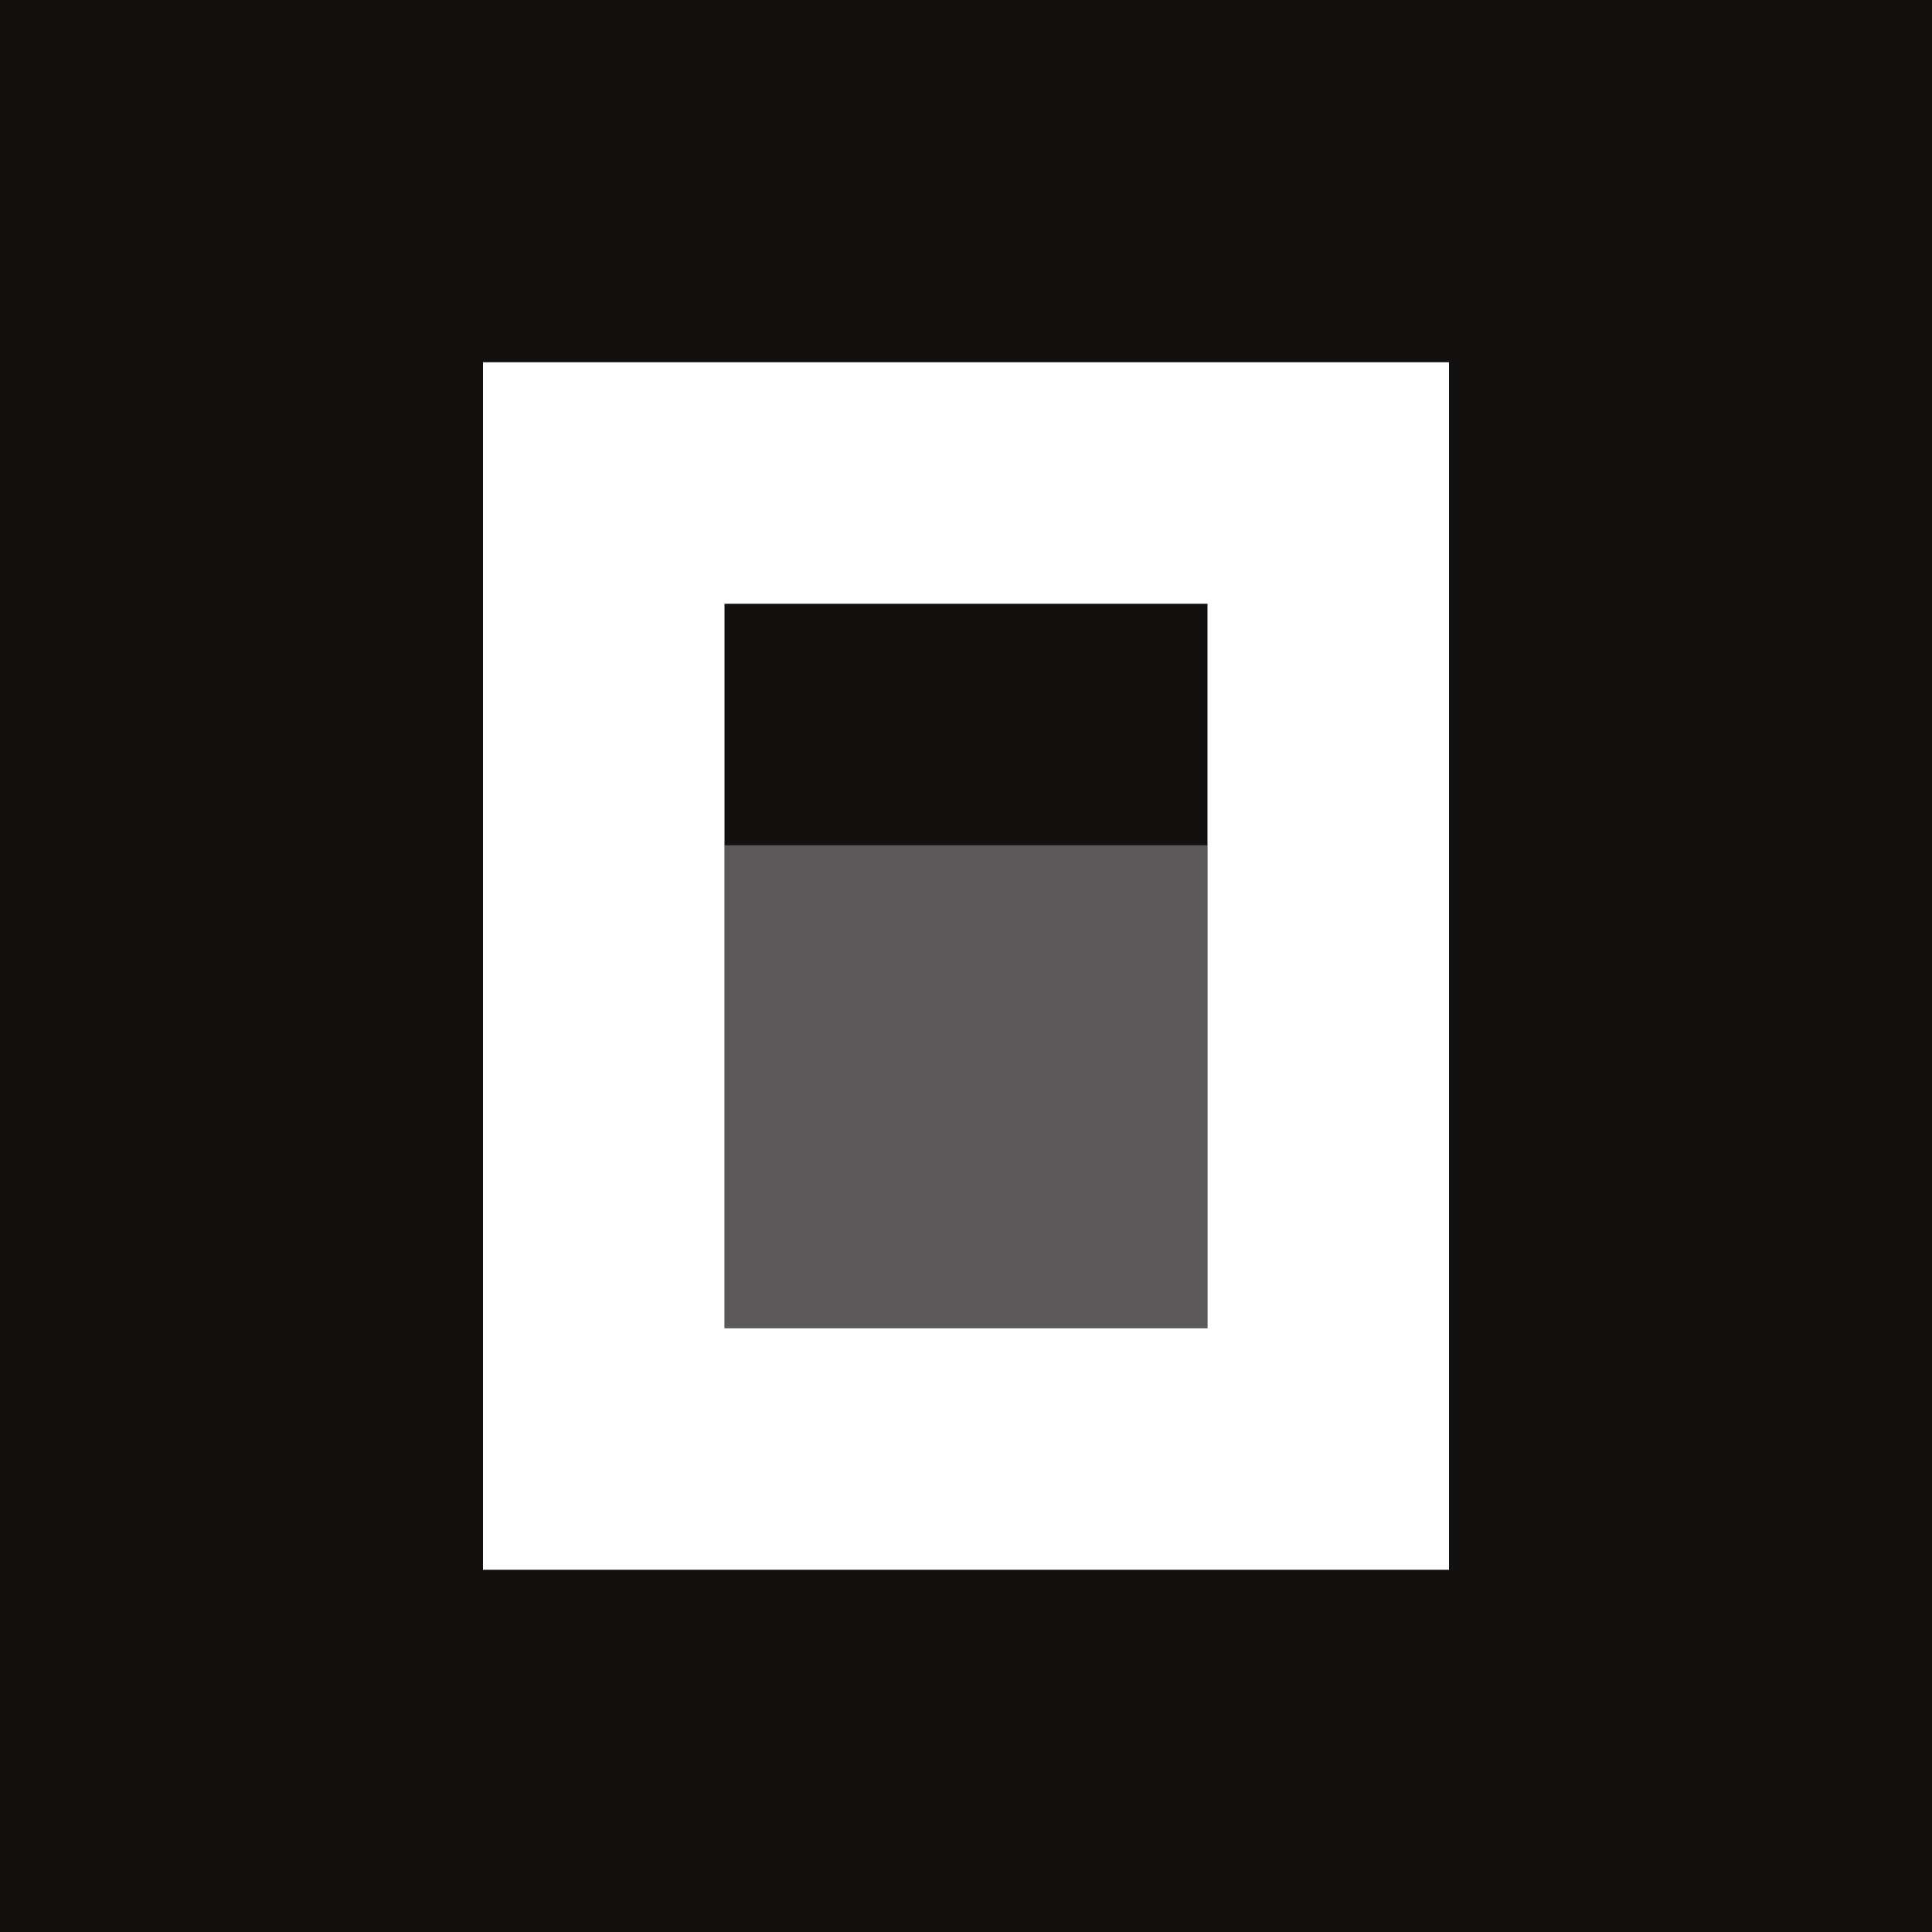
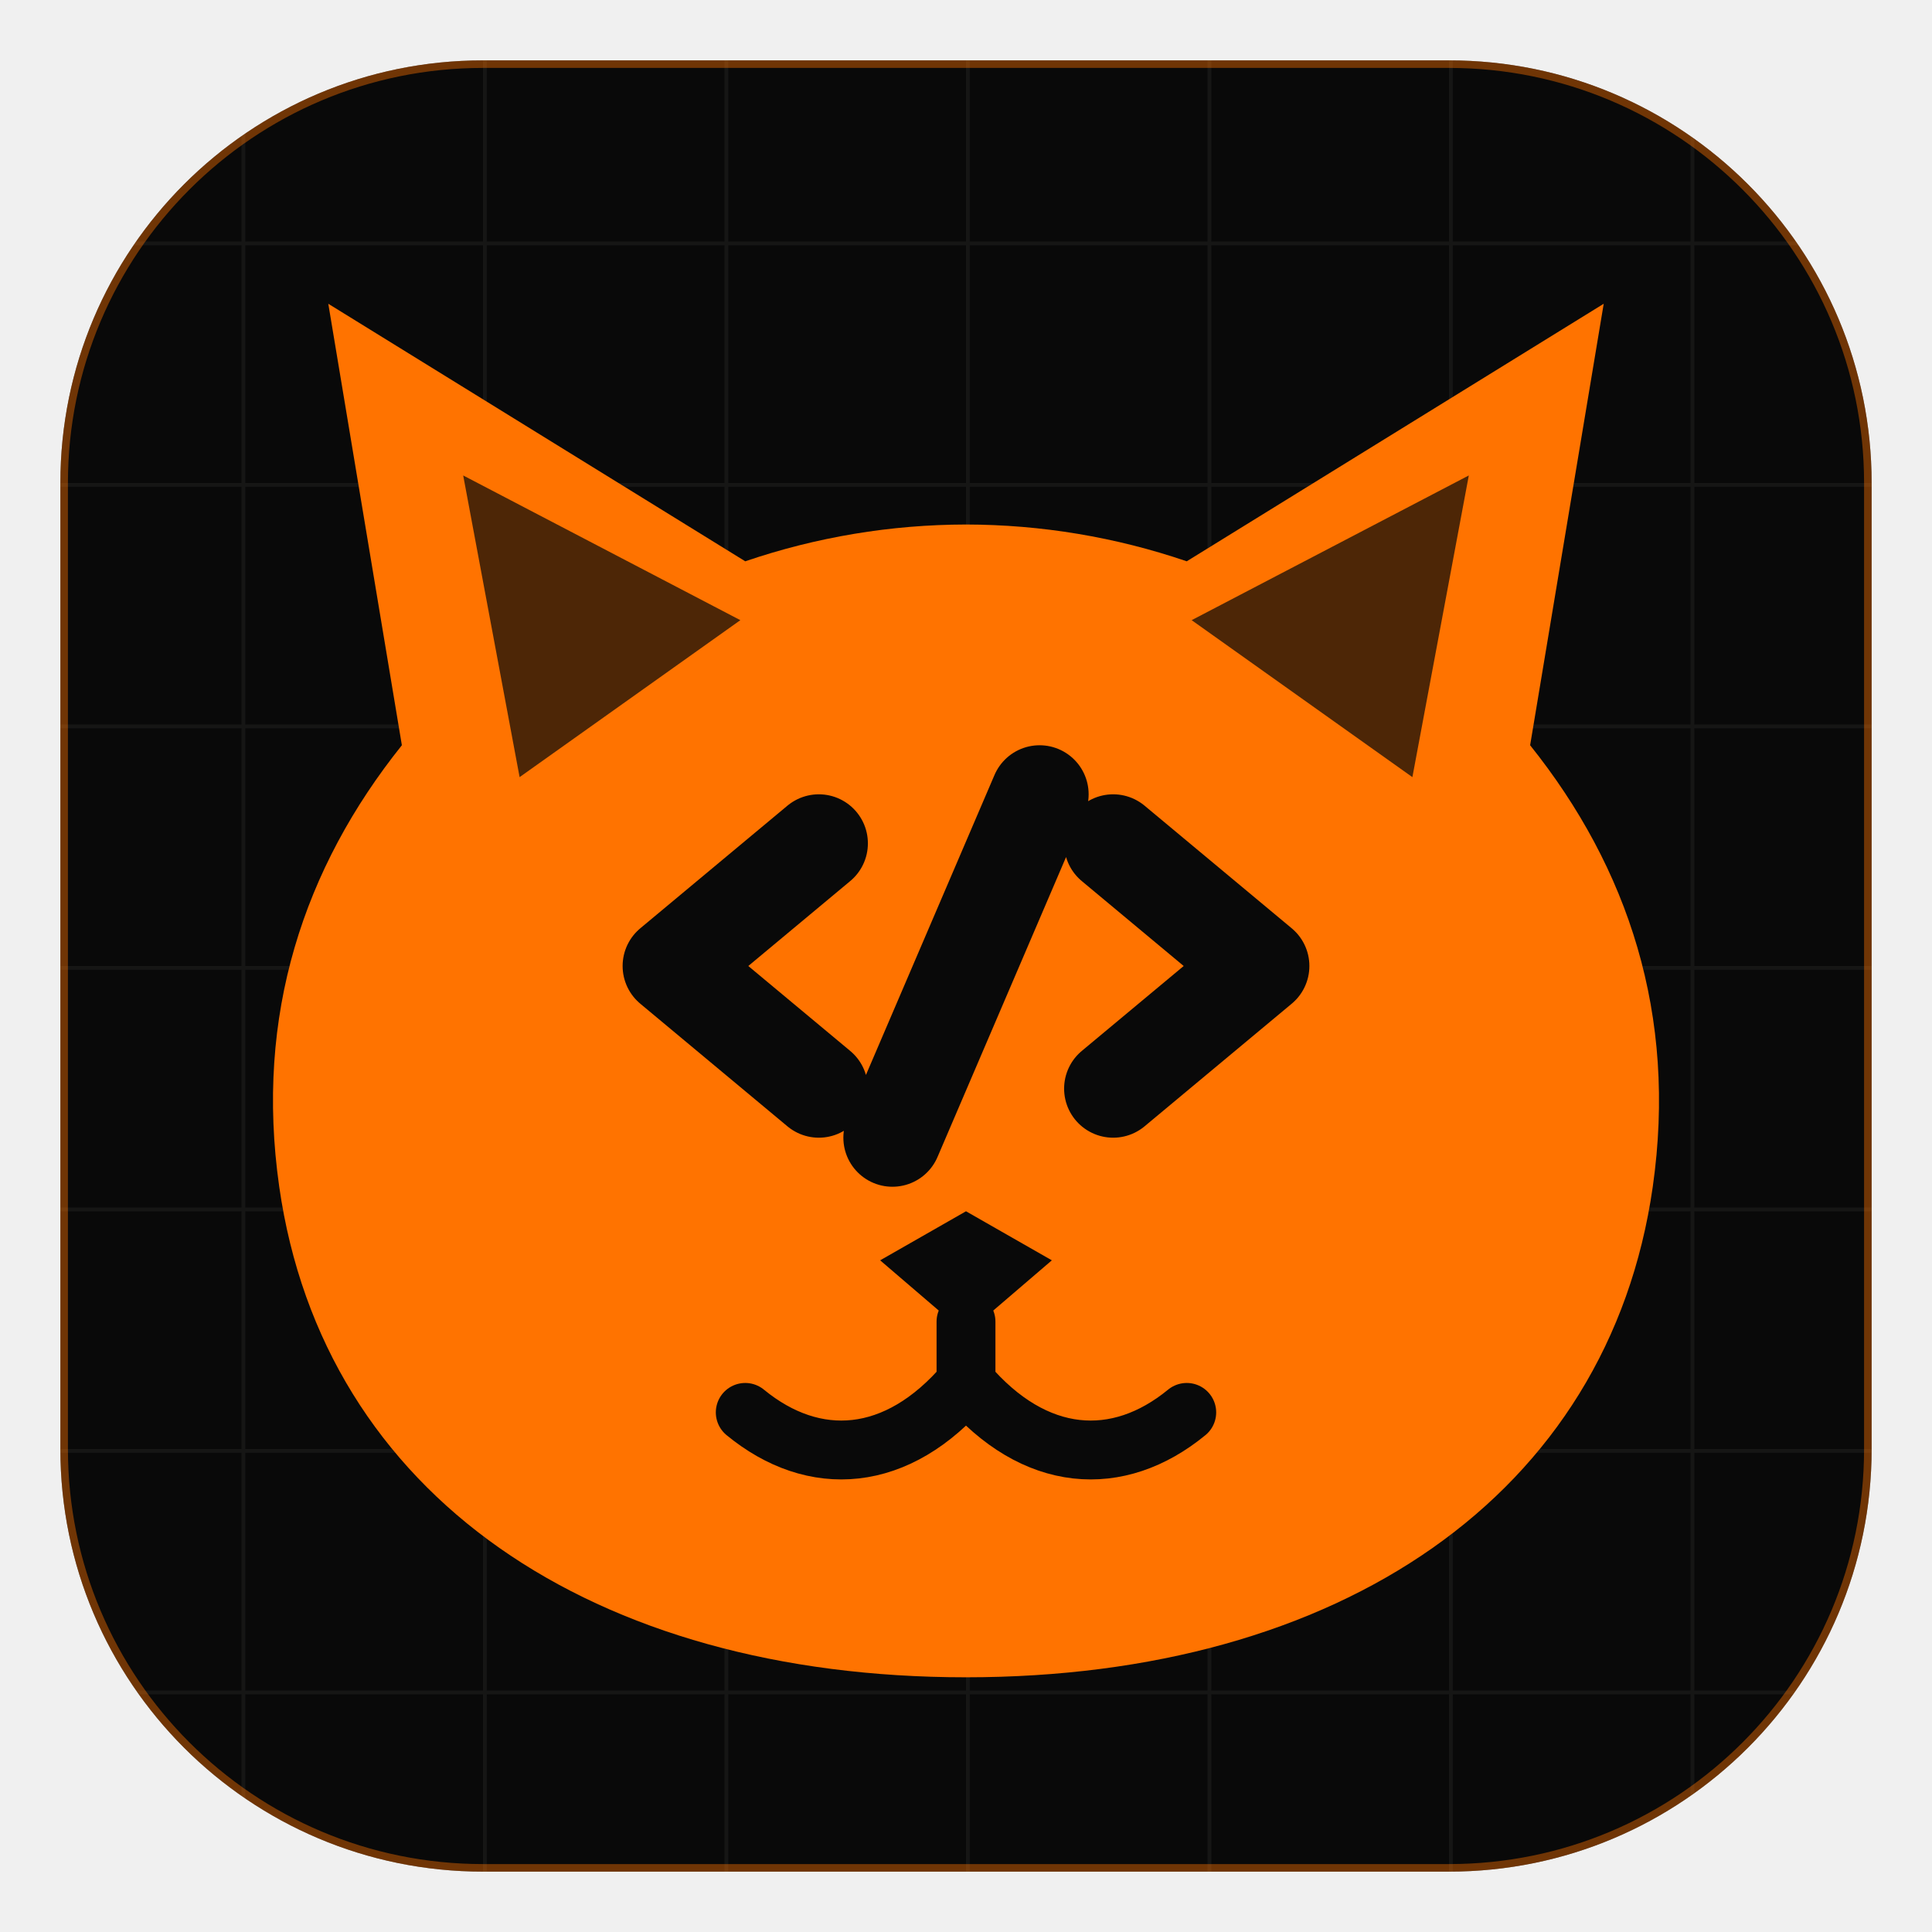
- <svg xmlns="http://www.w3.org/2000/svg" version="1.1" width="512" height="512">
-   <svg width="512" height="512" viewBox="0 0 512 512" fill="none">
-     <rect width="512" height="512" fill="#131010" />
-     <path d="M320 224V352H192V224H320Z" fill="#5A5858" />
-     <path fill-rule="evenodd" clip-rule="evenodd" d="M384 416H128V96H384V416ZM320 160H192V352H320V160Z" fill="white" />
-   </svg>
-   <style>@media (prefers-color-scheme: light) { :root { filter: none; } }
- @media (prefers-color-scheme: dark) { :root { filter: none; } }
- </style>
+ <svg xmlns="http://www.w3.org/2000/svg" width="512" height="512" viewBox="0 0 512 512" fill="none">
+   <defs>
+     <pattern id="grid" width="64" height="64" patternUnits="userSpaceOnUse">
+       <path d="M64 0H0V64" fill="none" stroke="#F3EEE8" stroke-opacity=".055" stroke-width="2" />
+     </pattern>
+   </defs>
+   <rect x="16" y="16" width="480" height="480" rx="112" fill="#090909" />
+   <rect x="16" y="16" width="480" height="480" rx="112" fill="url(#grid)" />
+   <rect x="17" y="17" width="478" height="478" rx="111" stroke="#FF7300" stroke-opacity=".42" stroke-width="2" />
+   <g transform="translate(48 48) scale(6.5)">
+     <path d="M9 23 6 5l17 10.5A28 28 0 0 1 32 14a28 28 0 0 1 9 1.5L58 5l-3 18c4 5 6 11 5 18-1.8 12.6-12.8 20-28 20S5.8 53.6 4 41c-1-7 1-13 5-18Z" fill="#FF7300" />
+     <path d="m11.5 12 2.3 12.3 9-6.4L11.5 12Zm41 0-2.3 12.3-9-6.4L52.5 12Z" fill="#090909" opacity=".72" />
+     <path d="m26 27-6 5 6 5m12-10 6 5-6 5m-3-12-6 14" stroke="#090909" stroke-width="4" stroke-linecap="round" stroke-linejoin="round" />
+     <path d="m28.5 44 3.5-2 3.5 2-3.5 3-3.5-3Z" fill="#090909" />
+     <path d="M32 46.5V49m0 0c-2.8 3.3-6.2 3.5-9 1.2M32 49c2.8 3.3 6.2 3.5 9 1.2" stroke="#090909" stroke-width="2.4" stroke-linecap="round" />
+   </g>
</svg>
